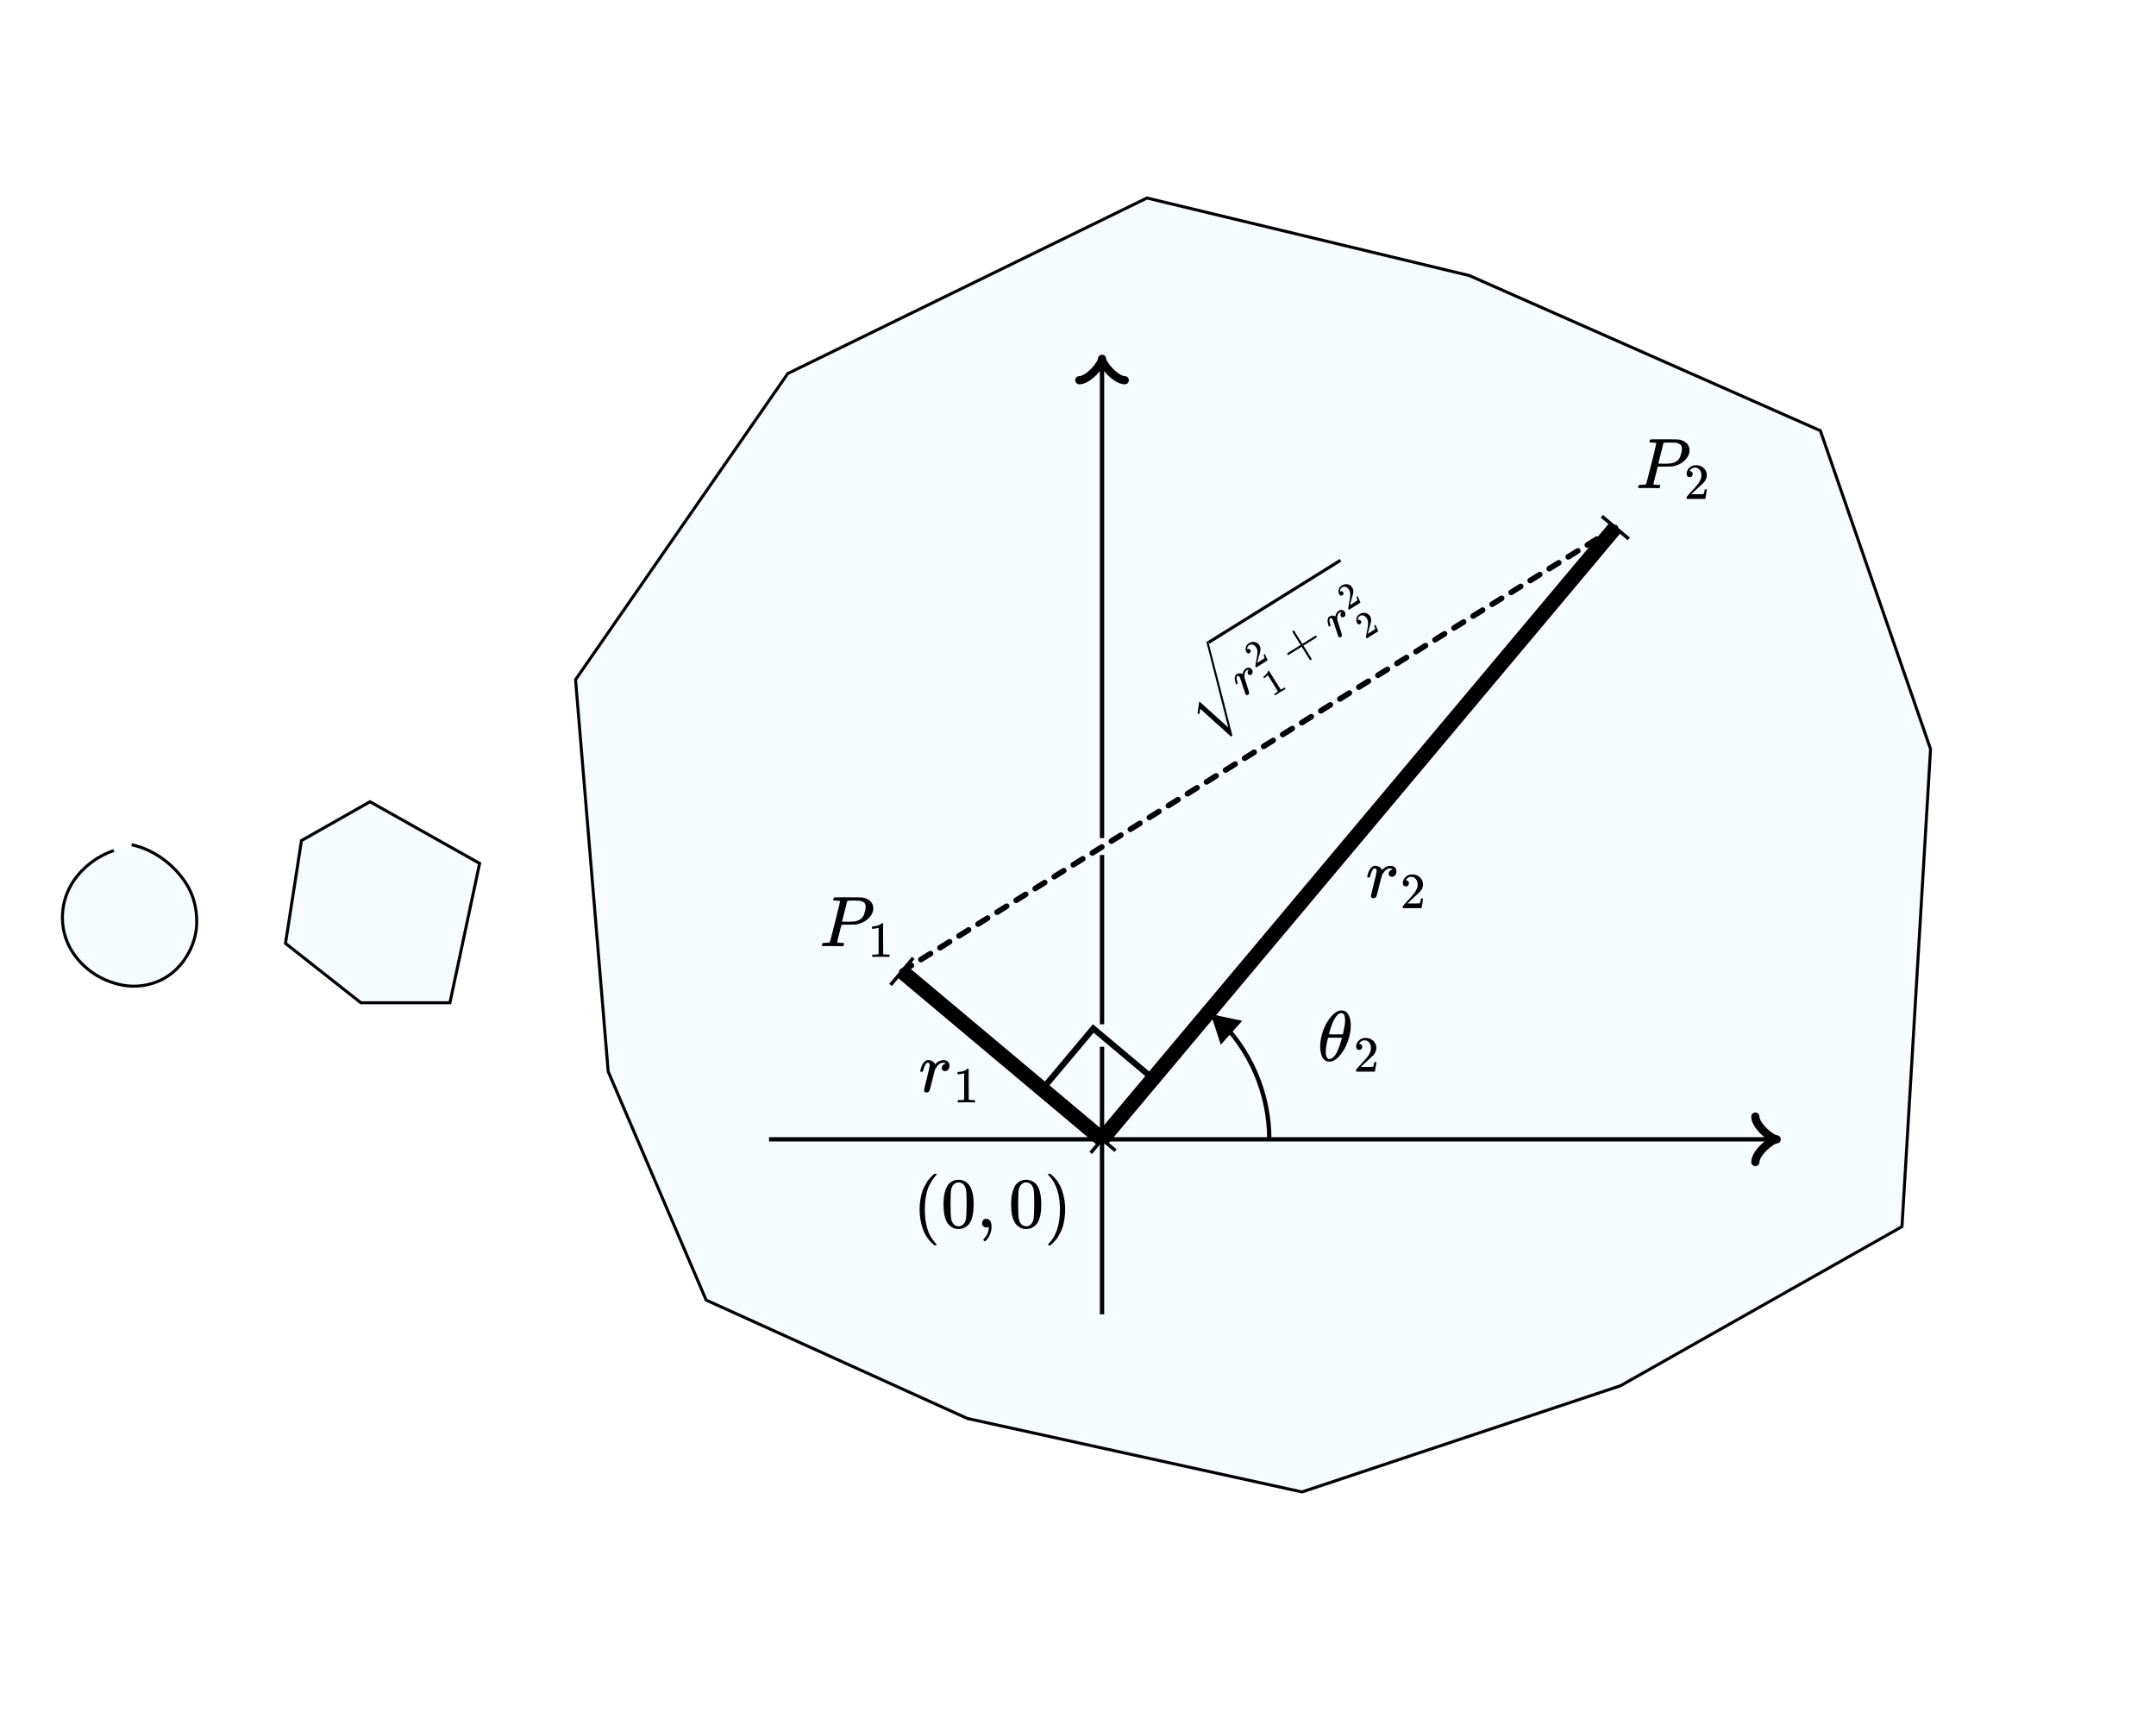
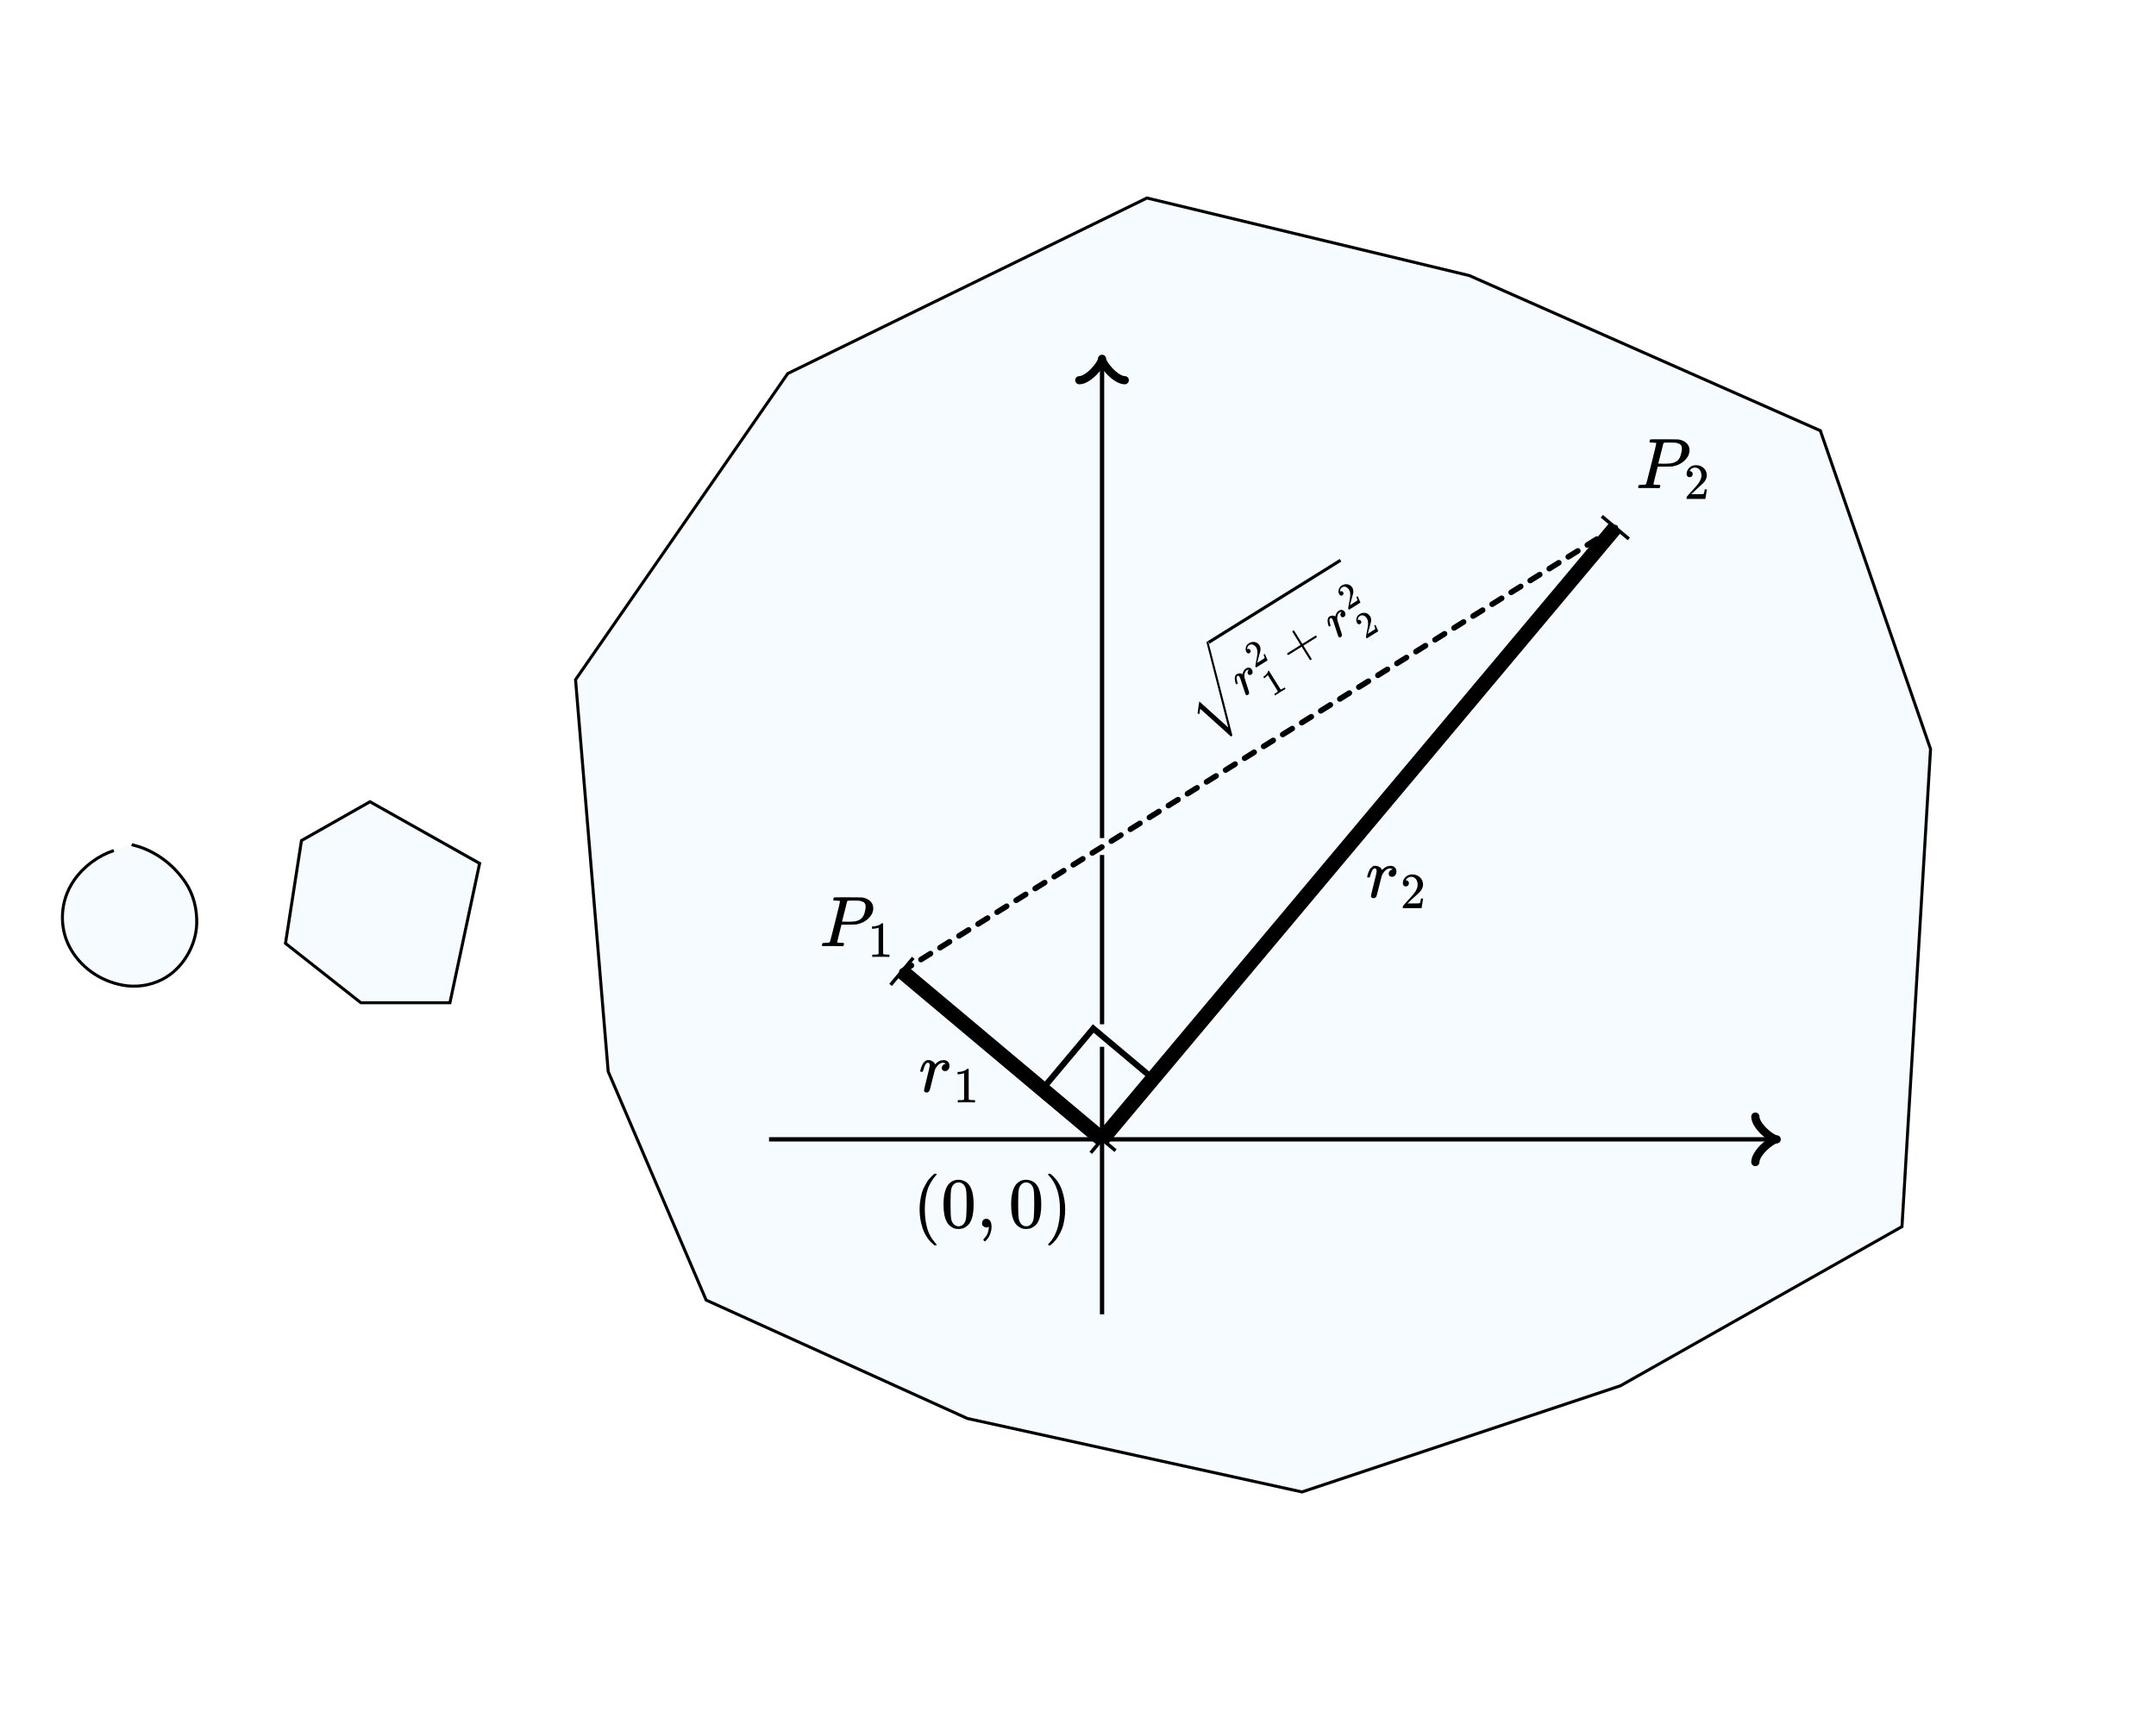
<svg xmlns="http://www.w3.org/2000/svg" width="500" height="400">
  <path d="M301.954 345.957 224.34 328.92l-60.577-27.449-22.716-53.004-7.572-90.864 49.218-70.987 83.293-40.7L340.76 63.9l81.4 35.967 25.556 73.827-6.626 110.74-65.309 36.914z" style="fill:#f5fbff;fill-opacity:1;stroke:#000;stroke-width:.7;stroke-linecap:round;stroke-miterlimit:2;stroke-dasharray:none;stroke-dashoffset:0" />
  <path d="M76.403 722.837h337.075M277.15 769.278v-220.97" style="fill:none;stroke:#000;stroke-width:.4;stroke-miterlimit:2" />
  <path d="M407.082 258.924c0 2.108 3.717 5.27 4.956 5.27-1.239 0-4.956 3.162-4.956 5.27" class="axes-arrows" style="display:inline;fill:none;stroke:#000;stroke-width:1.9;stroke-linecap:round;stroke-linejoin:round;stroke-dasharray:none" />
  <path d="M410.148 264.194H178.347M255.575 84.892v109.442m0 3.926v39.252m0 5.224v62.033" style="fill:none;stroke:#000;stroke-width:1;stroke-dasharray:none" />
  <path d="M250.305 88.164c2.108 0 5.27-3.717 5.27-4.956 0 1.239 3.162 4.956 5.27 4.956" class="axes-arrows" style="display:inline;fill:none;stroke:#000;stroke-width:1.9;stroke-linecap:round;stroke-linejoin:round;stroke-dasharray:none" />
  <g style="stroke-width:1.147">
    <path d="M94 250q0 69 10 131t23 107q13 45 37 88t38 67q14 24 42 52t33 34q5 6 25 21h17q14 0 14-9 0-3-17-21t-41-53q-24-35-49-86t-42-138q-17-87-17-193t17-192q17-86 41-139t49-86q25-33 42-53t17-21q0-9-15-9h-16l-28 24q-94 85-137 212T94 250Z" style="stroke-width:1.147" transform="matrix(.0166 0 0 -.0166 211.707 284.623)" />
    <path d="M96 585q56 81 153 81 48 0 96-26t78-92q37-83 37-228 0-155-43-237-20-42-55-67t-61-31q-26-6-51-7-26 0-52 6t-61 32q-35 26-55 67-43 82-43 237 0 174 57 265zm225 12q-30 32-71 32-42 0-72-32-25-26-33-72t-8-192q0-158 8-208t36-79q28-30 69-30 40 0 68 30 29 30 36 84t8 203q0 145-8 191t-33 73z" style="stroke-width:1.147" transform="matrix(.0166 0 0 -.0166 218.164 284.623)" />
    <path d="M78 35v25q0 25 16 43t43 18q28 0 50-25t23-88q0-35-9-68t-21-57q-12-24-26-41t-24-27q-10-10-13-9-4 0-13 9t-9 13q0 4 11 16t25 30q14 18 26 50t16 73V9l-1-1q-2-1-5-2t-6-3q-3-2-9-2t-12-1q-27 0-44 17Z" style="stroke-width:1.147" transform="matrix(.0166 0 0 -.0166 226.465 284.623)" />
    <path d="M96 585q56 81 153 81 48 0 96-26t78-92q37-83 37-228 0-155-43-237-20-42-55-67t-61-31q-26-6-51-7-26 0-52 6t-61 32q-35 26-55 67-43 82-43 237 0 174 57 265zm225 12q-30 32-71 32-42 0-72-32-25-26-33-72t-8-192q0-158 8-208t36-79q28-30 69-30 40 0 68 30 29 30 36 84t8 203q0 145-8 191t-33 73z" style="stroke-width:1.147" transform="matrix(.0166 0 0 -.0166 233.847 284.623)" />
    <path d="m60 749 4 1h22l28-24q94-85 137-212t43-264q0-68-10-131T261 12q-13-44-37-88t-38-67q-14-23-41-51t-32-33q-5-5-23-19l-4-4H63q-3 0-5 3t-3 9q1 1 11 13Q221-64 221 250T66 725q-10 12-11 13 0 8 5 11z" style="stroke-width:1.147" transform="matrix(.0166 0 0 -.0166 242.147 284.623)" />
-   </g>
-   <g style="display:inline;stroke-width:1.147">
-     <g style="stroke-width:1.147">
-       <path d="M35 200q0 102 39 215t106 195q67 82 139 94h8q7 0 12 1 54-4 84-49 39-60 39-161 0-115-45-234T302 66q-70-76-134-76h-7q-36 0-62 20T60 63q-13 33-19 67t-6 70zm348 366q0 102-53 102-36 0-70-45t-56-102q-22-57-34-100t-13-50q49-1 97-1l97 1q1 1 8 33t16 80q9 48 8 82zM113 132q0-106 53-106 15 0 32 10t41 38q24 28 48 87t48 146l5 17H145q0-3-9-38t-16-78q-7-43-7-76z" style="stroke-width:1.147" transform="matrix(.0166 0 0 -.0166 305.585 246.002)" />
-       <path d="M109 429q-27 0-43 18t-16 44q0 71 53 123t132 52q91 0 152-56t62-145q0-43-20-82t-48-68q-28-29-80-74-36-31-100-92l-59-56 76-1q157 0 167 5 7 2 24 89v3h40v-3q-1-3-13-91T421 3V0H50v31q0 7 6 15t30 35q29 32 50 56 9 10 34 37t34 37q9 10 29 33t28 34q8 11 23 30t21 32q6 13 15 29t13 32q4 16 7 30t3 33q0 63-34 109t-97 46q-33 0-58-17t-35-33q-10-16-10-19 0-1 5-1 18 0 37-14t19-46q0-25-16-42t-45-18z" style="stroke-width:1.147" transform="matrix(.01174 0 0 -.01174 313.918 248.492)" />
-     </g>
  </g>
  <g style="stroke-width:1.147">
    <path d="M21 287q1 3 2 8t5 22q4 17 10 31t15 33q9 19 20 30t26 22q15 11 33 9 29 0 51-12t31-22q9-10 11-20 2-6 3-6t8 7q48 52 111 52h3q48 0 72-41 8-19 8-37 0-30-13-48t-26-23q-13-5-25-4-20 0-32 11t-12 29q0 48 56 64-22 13-36 13-56 0-103-74-10-16-15-33t-34-133Q156 25 151 16q-13-27-43-27-13 0-21 6T76 7q-3 6-2 10 0 13 40 172t40 177q0 39-26 39-21 0-36-28t-24-61q-9-33-11-36-2-2-16-2H27q-6 6-6 9z" style="stroke-width:1.147" transform="matrix(.0166 0 0 -.0166 213.063 253.145)" />
    <path d="m213 578-13-5q-14-5-40-10t-58-7H83v46h19q47 2 87 15t56 24q16 11 28 22 2 3 12 3 9 0 17-6V361l1-300q7-7 12-9t24-4q19-2 62-2h26V0h-11q-21 3-159 3-136 0-157-3H88v46h64q16 0 25 1t16 3q7 2 8 2t6 5q5 5 6 4z" style="stroke-width:1.147" transform="matrix(.01174 0 0 -.01174 221.098 255.635)" />
  </g>
  <g style="stroke-width:1.147">
    <path d="M287 628q0 7-57 9-24 0-31 1t-7 10q0 1 2 11 6 20 9 22t194 2q190-1 203-3 64-11 107-49t44-101q0-77-66-141-69-68-178-86-7-1-105-2h-95l-30-119Q247 66 247 59q0-4 1-5t7-4q6-3 17-2t33-2h31q6-9 6-11 0-16-7-30-5-5-16-5-3 0-37 1T182 2H87Q54 2 51 1 33 1 33 11q0 2 3 14 4 16 8 18t23 3q27 0 60 3 14 3 19 12 3 4 72 278t69 289zm358-74q0 13-2 21t-9 22q-7 14-25 22t-49 16q-7 1-80 2h-35q-18 0-29-1t-12 0q-13-1-18-9-2-6-19-77t-35-138q-18-67-18-68 0-2 81-2h35q112 0 160 50 27 27 41 79t14 83z" style="stroke-width:1.147" transform="matrix(.0166 0 0 -.0166 379.352 113.197)" />
    <path d="M109 429q-27 0-43 18t-16 44q0 71 53 123t132 52q91 0 152-56t62-145q0-43-20-82t-48-68q-28-29-80-74-36-31-100-92l-59-56 76-1q157 0 167 5 7 2 24 89v3h40v-3q-1-3-13-91T421 3V0H50v31q0 7 6 15t30 35q29 32 50 56 9 10 34 37t34 37q9 10 29 33t28 34q8 11 23 30t21 32q6 13 15 29t13 32q4 16 7 30t3 33q0 63-34 109t-97 46q-33 0-58-17t-35-33q-10-16-10-19 0-1 5-1 18 0 37-14t19-46q0-25-16-42t-45-18z" style="stroke-width:1.147" transform="matrix(.01174 0 0 -.01174 390.557 115.687)" />
  </g>
  <path d="M402.553 378.108v-9.379M190.16 378.108v-9.379" style="fill:none;stroke:#000;stroke-width:.8;stroke-miterlimit:2;stroke-dasharray:none" transform="translate(130.208 47.94)" />
  <path d="M190.16 373.419h212.393" style="fill:none;stroke:#000;stroke-width:3.5;stroke-miterlimit:2;stroke-dasharray:none" transform="translate(130.208 47.94)" />
  <path d="M259.379 357.883v-9.378M189.89 357.883v-9.378" style="fill:none;stroke:#000;stroke-width:.8;stroke-miterlimit:2;stroke-dasharray:none" transform="translate(47.19 130.335)" />
  <path d="M189.89 353.194h69.489" style="fill:none;stroke:#000;stroke-width:3.5;stroke-miterlimit:2;stroke-dasharray:none" transform="translate(47.19 130.335)" />
  <g style="stroke-width:1.147">
    <path d="M259.379 357.883v-9.378M189.89 357.883v-9.378" style="fill:none;stroke:#000;stroke-width:.918;stroke-miterlimit:2;stroke-dasharray:none" transform="matrix(-.66789 -.56043 .56043 -.66789 184.462 606.508)" />
    <path d="M189.89 353.194h69.489" style="fill:none;stroke:#000;stroke-width:4.014;stroke-miterlimit:2;stroke-dasharray:none" transform="matrix(-.66789 -.56043 .56043 -.66789 184.462 606.508)" />
  </g>
  <g style="stroke-width:1.147">
    <path d="M287 628q0 7-57 9-24 0-31 1t-7 10q0 1 2 11 6 20 9 22t194 2q190-1 203-3 64-11 107-49t44-101q0-77-66-141-69-68-178-86-7-1-105-2h-95l-30-119Q247 66 247 59q0-4 1-5t7-4q6-3 17-2t33-2h31q6-9 6-11 0-16-7-30-5-5-16-5-3 0-37 1T182 2H87Q54 2 51 1 33 1 33 11q0 2 3 14 4 16 8 18t23 3q27 0 60 3 14 3 19 12 3 4 72 278t69 289zm358-74q0 13-2 21t-9 22q-7 14-25 22t-49 16q-7 1-80 2h-35q-18 0-29-1t-12 0q-13-1-18-9-2-6-19-77t-35-138q-18-67-18-68 0-2 81-2h35q112 0 160 50 27 27 41 79t14 83z" style="stroke-width:1.147" transform="matrix(.0166 0 0 -.0166 190.053 219.405)" />
    <path d="m213 578-13-5q-14-5-40-10t-58-7H83v46h19q47 2 87 15t56 24q16 11 28 22 2 3 12 3 9 0 17-6V361l1-300q7-7 12-9t24-4q19-2 62-2h26V0h-11q-21 3-159 3-136 0-157-3H88v46h64q16 0 25 1t16 3q7 2 8 2t6 5q5 5 6 4z" style="stroke-width:1.147" transform="matrix(.01174 0 0 -.01174 201.258 221.895)" />
  </g>
-   <path d="M281.97 235.774a38.786 38.786 0 0 1 12.391 28.443" style="fill:none;stroke:#000;stroke-width:1;stroke-miterlimit:2;stroke-dasharray:none" />
  <g style="stroke-width:1.147">
    <path d="M21 287q1 3 2 8t5 22q4 17 10 31t15 33q9 19 20 30t26 22q15 11 33 9 29 0 51-12t31-22q9-10 11-20 2-6 3-6t8 7q48 52 111 52h3q48 0 72-41 8-19 8-37 0-30-13-48t-26-23q-13-5-25-4-20 0-32 11t-12 29q0 48 56 64-22 13-36 13-56 0-103-74-10-16-15-33t-34-133Q156 25 151 16q-13-27-43-27-13 0-21 6T76 7q-3 6-2 10 0 13 40 172t40 177q0 39-26 39-21 0-36-28t-24-61q-9-33-11-36-2-2-16-2H27q-6 6-6 9z" style="stroke-width:1.147" transform="matrix(.0166 0 0 -.0166 316.71 208.092)" />
    <path d="M109 429q-27 0-43 18t-16 44q0 71 53 123t132 52q91 0 152-56t62-145q0-43-20-82t-48-68q-28-29-80-74-36-31-100-92l-59-56 76-1q157 0 167 5 7 2 24 89v3h40v-3q-1-3-13-91T421 3V0H50v31q0 7 6 15t30 35q29 32 50 56 9 10 34 37t34 37q9 10 29 33t28 34q8 11 23 30t21 32q6 13 15 29t13 32q4 16 7 30t3 33q0 63-34 109t-97 46q-33 0-58-17t-35-33q-10-16-10-19 0-1 5-1 18 0 37-14t19-46q0-25-16-42t-45-18z" style="stroke-width:1.147" transform="matrix(.01174 0 0 -.01174 324.744 210.582)" />
  </g>
-   <path d="m288.08 236.71-4.967 5.536-2.31-7.069z" style="stroke-width:1;stroke-miterlimit:2" />
  <g style="stroke-width:1.147">
    <path d="M402.553 378.108v-9.379M190.16 378.108v-9.379" style="fill:none;stroke:#000;stroke-width:.918;stroke-miterlimit:2;stroke-dasharray:none" transform="matrix(.56043 -.66789 .66789 .56043 -100.398 181.926)" />
    <path d="M190.16 373.419h212.393" style="fill:none;stroke:#000;stroke-width:4.014;stroke-miterlimit:2;stroke-dasharray:none" transform="matrix(.56043 -.66789 .66789 .56043 -100.398 181.926)" />
  </g>
  <path d="m241.724 252.572 11.818-14.083 13.85 11.622-11.817 14.083z" style="fill:none;stroke:#000;stroke-width:1.4;stroke-miterlimit:2;stroke-dasharray:none" />
  <path d="M308.175-22.237q.019-.057.038-.152.019-.096.095-.42.076-.323.19-.59.115-.266.286-.628.171-.362.38-.571.21-.21.496-.419.285-.21.628-.171.552 0 .971.228.42.229.59.42.172.19.21.38.038.114.057.114.019 0 .152-.133.914-.99 2.114-.99h.057q.914 0 1.37.78.153.362.153.705 0 .571-.247.914-.248.343-.495.438-.248.095-.476.076-.381 0-.61-.21-.228-.209-.228-.552 0-.914 1.066-1.218-.419-.248-.685-.248-1.067 0-1.962 1.41-.19.304-.285.627-.095.324-.648 2.533-.647 2.665-.742 2.837-.248.514-.819.514-.247 0-.4-.114-.152-.115-.21-.229-.056-.114-.037-.19 0-.248.761-3.275.762-3.028.762-3.37 0-.743-.495-.743-.4 0-.685.533-.286.533-.457 1.162-.172.628-.21.685-.038.038-.304.038h-.267q-.114-.114-.114-.171zM318.458-29.28q-.364 0-.58-.242-.215-.243-.215-.593 0-.955.714-1.655.713-.7 1.777-.7 1.225 0 2.046.753.82.754.834 1.952 0 .58-.269 1.104-.27.525-.646.916-.377.39-1.077.996-.485.417-1.346 1.238l-.794.754 1.023.013q2.113 0 2.248-.067.094-.027.323-1.198v-.04h.538v.04q-.013.04-.175 1.225-.161 1.185-.202 1.238v.04h-4.994V-23.921q0-.095.081-.202.08-.108.404-.472.39-.43.673-.753.121-.135.458-.498.336-.364.457-.498.122-.135.39-.445.27-.31.378-.457.107-.148.31-.404.201-.256.282-.431.08-.175.202-.39.121-.216.175-.431.054-.215.094-.404.04-.188.04-.444 0-.848-.457-1.467-.458-.62-1.306-.62-.444 0-.78.23-.337.228-.472.443-.134.216-.134.256 0 .014.067.014.242 0 .498.188.256.189.256.62 0 .336-.216.565-.215.229-.605.242zM319.858-18.893l-.175.068q-.189.067-.539.134-.35.068-.78.095h-.256v-.62h.255q.633-.027 1.171-.202.539-.175.754-.323.216-.148.377-.296.027-.04.162-.04.12 0 .229.08v4.025l.013 4.039q.094.094.162.121.067.027.323.054.255.027.834.027h.35v.619h-.148q-.283-.04-2.14-.04-1.83 0-2.114.04h-.161v-.62h.861q.216 0 .337-.013.121-.013.215-.04.095-.027.108-.027.013 0 .08-.067.068-.068.082-.054zM329.972-21.285v-.248q0-.247.266-.38h5.693v-2.856l.02-2.856q.19-.248.361-.248.248 0 .38.286v5.674h5.675q.285.152.285.38 0 .229-.285.381h-5.674v5.674q-.152.267-.343.267h-.076q-.229 0-.343-.267v-5.674h-5.693q-.266-.133-.266-.38zM348.35-22.237q.018-.057.037-.152.02-.096.095-.42.077-.323.19-.59.115-.266.286-.628.172-.362.381-.571.21-.21.495-.419.286-.21.629-.171.552 0 .97.228.42.229.59.42.172.19.21.38.038.114.057.114.02 0 .153-.133.914-.99 2.113-.99h.057q.914 0 1.371.78.152.362.152.705 0 .571-.247.914-.248.343-.495.438-.248.095-.476.076-.38 0-.61-.21-.228-.209-.228-.552 0-.914 1.066-1.218-.418-.248-.685-.248-1.066 0-1.961 1.41-.19.304-.286.627-.095.324-.647 2.533-.647 2.665-.743 2.837-.247.514-.818.514-.248 0-.4-.114-.153-.115-.21-.229-.057-.114-.038-.19 0-.248.762-3.275.761-3.028.761-3.37 0-.743-.495-.743-.4 0-.685.533-.286.533-.457 1.162-.171.628-.21.685-.038.038-.304.038h-.267q-.114-.114-.114-.171zM358.632-29.28q-.364 0-.579-.242-.215-.243-.215-.593 0-.955.713-1.655.714-.7 1.777-.7 1.225 0 2.046.753.821.754.835 1.952 0 .58-.27 1.104-.269.525-.646.916-.377.39-1.077.996-.484.417-1.346 1.238l-.794.754 1.023.013q2.114 0 2.248-.067.094-.027.323-1.198v-.04h.539v.04q-.014.04-.175 1.225-.162 1.185-.202 1.238v.04h-4.994V-23.921q0-.095.08-.202.081-.108.404-.472.39-.43.673-.753.122-.135.458-.498.337-.364.458-.498.12-.135.39-.445t.377-.457q.108-.148.31-.404t.282-.431q.081-.175.202-.39.121-.216.175-.431.054-.215.094-.404.04-.188.04-.444 0-.848-.457-1.467-.457-.62-1.306-.62-.444 0-.78.23-.337.228-.471.443-.135.216-.135.256 0 .014.067.014.243 0 .498.188.256.189.256.62 0 .336-.215.565-.216.229-.606.242zM358.632-16.887q-.364 0-.579-.242-.215-.242-.215-.592 0-.956.713-1.656.714-.7 1.777-.7 1.225 0 2.046.754.821.753.835 1.952 0 .578-.27 1.103-.269.525-.646.916-.377.39-1.077.996-.484.417-1.346 1.238l-.794.754 1.023.014q2.114 0 2.248-.068.094-.027.323-1.198v-.04h.539v.04q-.014.04-.175 1.225-.162 1.185-.202 1.239v.04h-4.994V-11.529q0-.095.08-.202.081-.108.404-.471.39-.431.673-.754.122-.135.458-.498.337-.364.458-.498.12-.135.39-.445t.377-.457q.108-.148.31-.404t.282-.43q.081-.176.202-.391.121-.216.175-.431.054-.215.094-.404.04-.188.04-.444 0-.848-.457-1.467-.457-.62-1.306-.62-.444 0-.78.23-.337.228-.471.444-.135.215-.135.255 0 .014.067.014.243 0 .498.188.256.189.256.62 0 .336-.215.565-.216.229-.606.242zM307.413-41.123q.305 0 .362.343 0 .095-5.312 16.907l-5.35 16.889q-.134.133-.457.133h-.229q-.019-.057-.019-.095t-.038-.095q-.038-.057-.038-.172 0-.114-.076-.266-.076-.152-.134-.438-.057-.286-.171-.647-.114-.362-.267-.914-.152-.553-.342-1.219l-.457-1.6q-.267-.932-.59-1.998l-2.076-7.198-1.237 1.486-.514-.496 1.923-2.303.99-1.143 3.96 13.747 9.73-30.73q.095-.19.342-.19z" />
  <path d="M307.775-39.979h57.074v-1.142h-57.074z" />
  <path d="M209.164 225.251 374.606 122.34" style="fill:none;stroke:#000;stroke-width:1.3;stroke-linecap:round;stroke-miterlimit:2;stroke-dasharray:2.6,2.6;stroke-dashoffset:0" />
  <path d="M26.401 197.225c-3.64 1.209-7.01 3.68-9.261 6.946-3.351 4.862-3.342 10.89-1.078 15.279 2.426 4.702 7.038 8.024 12.47 9.009 2.883.522 6.13.15 9.033-1.317 4.854-2.45 7.888-7.907 8.052-12.84.117-3.52-.756-6.897-2.566-9.619-2.424-3.646-5.942-6.558-10.158-8.125-.764-.284-1.576-.469-2.364-.703" style="display:inline;fill:#f5fbff;fill-opacity:1;stroke:#000;stroke-width:.7;stroke-miterlimit:2;stroke-dasharray:none;stroke-dashoffset:0" />
  <path d="M104.343 232.521H83.686L66.208 218.75l3.707-23.835 15.89-9.004 25.424 14.3z" style="fill:#f5fbff;fill-opacity:1;stroke:#000;stroke-width:.7;stroke-linecap:round;stroke-miterlimit:2;stroke-dasharray:none;stroke-dashoffset:0" />
  <g style="stroke-width:1.585">
    <g style="stroke-width:1.585">
      <g style="stroke-width:1.585">
        <path d="M21 287q1 3 2 8t5 22q4 17 10 31t15 33q9 19 20 30t26 22q15 11 33 9 29 0 51-12t31-22q9-10 11-20 2-6 3-6t8 7q48 52 111 52h3q48 0 72-41 8-19 8-37 0-30-13-48t-26-23q-13-5-25-4-20 0-32 11t-12 29q0 48 56 64-22 13-36 13-56 0-103-74-10-16-15-33t-34-133Q156 25 151 16q-13-27-43-27-13 0-21 6T76 7q-3 6-2 10 0 13 40 172t40 177q0 39-26 39-21 0-36-28t-24-61q-9-33-11-36-2-2-16-2H27q-6 6-6 9z" style="stroke-width:1.585" transform="matrix(.0102 -.00635 -.00635 -.0102 288.243 161.695)" />
        <path d="M109 429q-27 0-43 18t-16 44q0 71 53 123t132 52q91 0 152-56t62-145q0-43-20-82t-48-68q-28-29-80-74-36-31-100-92l-59-56 76-1q157 0 167 5 7 2 24 89v3h40v-3q-1-3-13-91T421 3V0H50v31q0 7 6 15t30 35q29 32 50 56 9 10 34 37t34 37q9 10 29 33t28 34q8 11 23 30t21 32q6 13 15 29t13 32q4 16 7 30t3 33q0 63-34 109t-97 46q-33 0-58-17t-35-33q-10-16-10-19 0-1 5-1 18 0 37-14t19-46q0-25-16-42t-45-18z" style="stroke-width:1.585" transform="matrix(.00721 -.00449 -.00449 -.00721 290.937 155.016)" />
        <path d="m213 578-13-5q-14-5-40-10t-58-7H83v46h19q47 2 87 15t56 24q16 11 28 22 2 3 12 3 9 0 17-6V361l1-300q7-7 12-9t24-4q19-2 62-2h26V0h-11q-21 3-159 3-136 0-157-3H88v46h64q16 0 25 1t16 3q7 2 8 2t6 5q5 5 6 4z" style="stroke-width:1.585" transform="matrix(.00721 -.00449 -.00449 -.00721 295.068 161.657)" />
      </g>
      <path d="M56 237v13q0 13 14 20h299v150l1 150q10 13 19 13 13 0 20-15V270h298q15-8 15-20t-15-20H409V-68q-8-14-18-14h-4q-12 0-18 14v298H70q-14 7-14 20z" style="stroke-width:1.585" transform="matrix(.0102 -.00635 -.00635 -.0102 299.566 154.653)" />
      <g style="stroke-width:1.585">
        <path d="M21 287q1 3 2 8t5 22q4 17 10 31t15 33q9 19 20 30t26 22q15 11 33 9 29 0 51-12t31-22q9-10 11-20 2-6 3-6t8 7q48 52 111 52h3q48 0 72-41 8-19 8-37 0-30-13-48t-26-23q-13-5-25-4-20 0-32 11t-12 29q0 48 56 64-22 13-36 13-56 0-103-74-10-16-15-33t-34-133Q156 25 151 16q-13-27-43-27-13 0-21 6T76 7q-3 6-2 10 0 13 40 172t40 177q0 39-26 39-21 0-36-28t-24-61q-9-33-11-36-2-2-16-2H27q-6 6-6 9z" style="stroke-width:1.585" transform="matrix(.0102 -.00635 -.00635 -.0102 309.771 148.306)" />
        <path d="M109 429q-27 0-43 18t-16 44q0 71 53 123t132 52q91 0 152-56t62-145q0-43-20-82t-48-68q-28-29-80-74-36-31-100-92l-59-56 76-1q157 0 167 5 7 2 24 89v3h40v-3q-1-3-13-91T421 3V0H50v31q0 7 6 15t30 35q29 32 50 56 9 10 34 37t34 37q9 10 29 33t28 34q8 11 23 30t21 32q6 13 15 29t13 32q4 16 7 30t3 33q0 63-34 109t-97 46q-33 0-58-17t-35-33q-10-16-10-19 0-1 5-1 18 0 37-14t19-46q0-25-16-42t-45-18z" style="stroke-width:1.585" transform="matrix(.00721 -.00449 -.00449 -.00721 312.466 141.627)" />
        <path d="M109 429q-27 0-43 18t-16 44q0 71 53 123t132 52q91 0 152-56t62-145q0-43-20-82t-48-68q-28-29-80-74-36-31-100-92l-59-56 76-1q157 0 167 5 7 2 24 89v3h40v-3q-1-3-13-91T421 3V0H50v31q0 7 6 15t30 35q29 32 50 56 9 10 34 37t34 37q9 10 29 33t28 34q8 11 23 30t21 32q6 13 15 29t13 32q4 16 7 30t3 33q0 63-34 109t-97 46q-33 0-58-17t-35-33q-10-16-10-19 0-1 5-1 18 0 37-14t19-46q0-25-16-42t-45-18z" style="stroke-width:1.585" transform="matrix(.00721 -.00449 -.00449 -.00721 316.596 148.268)" />
      </g>
    </g>
    <path d="M1001 1150q16 0 19-18 0-5-279-888L460-643q-7-7-24-7h-12q-1 3-1 5t-2 5q-2 3-2 9t-4 14q-4 8-7 23t-9 34q-6 19-14 48t-18 64l-24 84q-14 49-31 105L203 119l-65-78-27 26 101 121 52 60 208-722 511 1614q5 10 18 10z" style="stroke-width:1.585" transform="matrix(.0102 -.00635 -.00635 -.0102 277.017 166.853)" />
    <path d="M1020 1218.8h2997.6v60H1020z" style="stroke-width:1.585" transform="matrix(.0102 -.00635 -.00635 -.0102 277.835 168.168)" />
  </g>
  <path d="M1026.453 268.468c0 2.418 4.264 6.044 5.685 6.044-1.42 0-5.685 3.627-5.685 6.045" class="axes-arrows" style="display:inline;fill:none;stroke:#000;stroke-width:1.9;stroke-linecap:round;stroke-linejoin:round;stroke-dasharray:none" />
  <path d="M1029.97 274.512H764.104M852.681 68.859v125.527m0 4.502v45.02m0 5.993v71.149" style="fill:none;stroke:#000;stroke-width:1;stroke-dasharray:none" />
  <path d="M846.637 72.612c2.418 0 6.044-4.264 6.044-5.685 0 1.421 3.627 5.685 6.045 5.685" class="axes-arrows" style="display:inline;fill:none;stroke:#000;stroke-width:1.9;stroke-linecap:round;stroke-linejoin:round;stroke-dasharray:none" />
  <path d="M804.156 293.184q0-1.314.19-2.495.19-1.18.438-2.037t.705-1.676q.456-.818.723-1.275.267-.457.8-.99.533-.533.628-.648.095-.114.476-.4h.324q.266 0 .266.172 0 .057-.323.4-.324.342-.781 1.009-.457.666-.933 1.637-.476.971-.8 2.628-.323 1.656-.323 3.675 0 2.018.323 3.655.324 1.638.781 2.647t.933 1.637q.476.629.8 1.01.323.38.323.4 0 .17-.285.17h-.305l-.533-.456q-1.79-1.619-2.609-4.037-.818-2.418-.818-5.026ZM811.6 286.805q1.067-1.542 2.913-1.542.914 0 1.828.495t1.485 1.752q.705 1.58.705 4.34 0 2.952-.819 4.513-.38.8-1.047 1.276-.666.476-1.161.59-.495.114-.971.133-.496 0-.99-.114-.496-.114-1.162-.61-.666-.494-1.047-1.275-.819-1.561-.819-4.512 0-3.313 1.085-5.046zm4.284-.228q-.57-.61-1.351-.61-.8 0-1.371.61-.476.495-.629 1.37-.152.876-.152 3.656 0 3.009.152 3.96.153.953.686 1.505.533.57 1.314.57.761 0 1.294-.57.552-.572.686-1.6.133-1.028.152-3.865 0-2.76-.152-3.636-.153-.876-.629-1.39zM820.778 297.277v-.476q0-.476.304-.819.305-.342.819-.342.533 0 .952.476.419.476.438 1.675 0 .667-.171 1.295-.172.628-.4 1.085-.229.457-.495.78-.267.325-.457.515t-.248.171q-.076 0-.247-.171-.172-.171-.172-.248 0-.076.21-.304.21-.229.476-.571.266-.343.495-.952.228-.61.304-1.39v-.229l-.019.02q-.038.018-.095.037-.057.02-.114.057-.057.038-.171.038-.115 0-.229.02-.514 0-.838-.324ZM829.587 286.805q1.067-1.542 2.914-1.542.913 0 1.827.495.914.495 1.486 1.752.704 1.58.704 4.34 0 2.952-.819 4.513-.38.8-1.047 1.276-.666.476-1.161.59-.495.114-.971.133-.495 0-.99-.114-.496-.114-1.162-.61-.666-.494-1.047-1.275-.819-1.561-.819-4.512 0-3.313 1.085-5.046zm4.284-.228q-.57-.61-1.351-.61-.8 0-1.371.61-.476.495-.629 1.37-.152.876-.152 3.656 0 3.009.152 3.96.153.953.686 1.505.533.57 1.314.57.761 0 1.294-.57.552-.572.686-1.6.133-1.028.152-3.865 0-2.76-.152-3.636-.153-.876-.629-1.39zM838.422 283.683l.076-.02H838.918l.532.457q1.79 1.619 2.609 4.037.818 2.418.818 5.027 0 1.294-.19 2.494-.19 1.2-.438 2.037-.247.838-.704 1.676-.457.837-.724 1.275-.267.438-.78.971-.515.533-.61.629-.095.095-.438.361l-.076.077h-.438q-.057 0-.095-.058-.038-.057-.057-.171.019-.019.21-.247 2.95-3.066 2.95-9.044 0-5.98-2.95-9.044-.191-.229-.21-.248 0-.152.095-.21z" />
  <g style="display:inline">
    <path d="M910.707 249.838q0-1.942.742-4.094.743-2.151 2.019-3.713 1.275-1.56 2.646-1.79h.152q.134 0 .229-.018 1.028.076 1.6.933.742 1.142.742 3.065 0 2.19-.857 4.455-.857 2.266-2.19 3.713-1.332 1.447-2.55 1.447h-.134q-.686 0-1.18-.38-.496-.381-.743-1.01-.248-.628-.362-1.275-.114-.648-.114-1.333zm6.626-6.969q0-1.942-1.01-1.942-.685 0-1.332.857-.648.857-1.066 1.942-.42 1.085-.648 1.904-.228.819-.247.952.933.019 1.847.019l1.846-.019q.02-.02.153-.628.133-.61.304-1.524.172-.913.153-1.56zm-5.141 8.264q0 2.018 1.009 2.018.286 0 .61-.19.323-.191.78-.724.457-.533.914-1.657.457-1.123.914-2.78l.095-.323h-3.713q0 .057-.171.723-.172.667-.305 1.486-.133.818-.133 1.447zM921.066 250.727q-.364 0-.58-.242-.214-.243-.214-.593 0-.955.713-1.655.713-.7 1.777-.7 1.225 0 2.046.753.821.754.835 1.952 0 .58-.27 1.104-.269.525-.646.916-.377.39-1.077.996-.484.417-1.346 1.238l-.794.754 1.023.013q2.113 0 2.248-.067.094-.027.323-1.198v-.04h.539v.04q-.014.04-.175 1.225-.162 1.185-.202 1.238v.04h-4.994V256.086q0-.095.08-.202.081-.108.404-.472.39-.43.673-.753.121-.135.458-.498.336-.364.458-.499.12-.134.39-.444t.377-.457q.108-.148.31-.404.201-.256.282-.431.08-.175.202-.39.121-.216.175-.431.054-.216.094-.404.04-.188.04-.444 0-.848-.457-1.467-.458-.62-1.306-.62-.444 0-.78.23-.337.228-.472.443-.134.216-.134.256 0 .014.067.014.242 0 .498.188t.256.62q0 .336-.216.565-.215.228-.605.242z" />
  </g>
  <path d="M804.322 256.375q.019-.057.038-.152.019-.096.095-.42.076-.323.19-.59.115-.266.286-.628.171-.362.38-.57.21-.21.496-.42.286-.21.628-.171.552 0 .971.228.42.229.59.42.172.19.21.38.038.114.057.114.02 0 .152-.133.914-.99 2.114-.99h.057q.914 0 1.37.78.153.362.153.705 0 .571-.247.914-.248.343-.495.438-.248.095-.476.076-.381 0-.61-.21-.228-.209-.228-.552 0-.914 1.066-1.218-.419-.248-.685-.248-1.067 0-1.961 1.41-.19.304-.286.628-.095.323-.647 2.532-.648 2.665-.743 2.837-.247.514-.819.514-.247 0-.4-.114-.152-.115-.209-.229-.057-.114-.038-.19 0-.248.762-3.275.761-3.027.761-3.37 0-.743-.495-.743-.4 0-.685.533-.286.534-.457 1.162-.172.628-.21.685-.038.038-.304.038h-.267q-.114-.114-.114-.171zM816.005 256.915l-.175.067q-.189.067-.539.135-.35.067-.78.094h-.256v-.62h.255q.633-.026 1.172-.201.538-.175.753-.323.216-.148.377-.296.027-.04.162-.04.121 0 .229.08v4.025l.013 4.038q.094.095.162.122.067.026.323.053.255.027.834.027h.35v.62h-.148q-.282-.04-2.14-.04-1.83 0-2.114.04h-.161v-.62h.861q.216 0 .337-.013.121-.014.215-.04.095-.027.108-.027.014 0 .08-.068.068-.067.082-.054zM1000.113 89.366q0-.133-1.085-.17-.457 0-.59-.02-.134-.019-.134-.19 0-.02.038-.21.115-.38.172-.419.057-.038 3.693-.038 3.618.02 3.866.057 1.218.21 2.037.933.819.724.838 1.923 0 1.466-1.257 2.685-1.314 1.295-3.39 1.637-.132.02-1.998.039h-1.81l-.57 2.265q-.572 2.209-.572 2.342 0 .076.02.095.018.02.133.077.114.057.323.038.21-.02.629.038h.59q.114.171.114.21 0 .304-.133.57-.095.096-.305.096-.057 0-.704-.02-.648-.018-1.904-.018h-1.809q-.628 0-.685.019-.343 0-.343-.19 0-.039.057-.267.076-.305.152-.343.076-.038.438-.057.514 0 1.143-.057.266-.057.361-.229.057-.076 1.371-5.293 1.314-5.217 1.314-5.503zm6.816 1.41q0-.248-.038-.4-.038-.153-.171-.42-.133-.266-.476-.418-.343-.152-.933-.305-.133-.019-1.523-.038h-.667q-.342 0-.552.02-.21.018-.228 0-.248.018-.343.17-.038.115-.362 1.467-.323 1.351-.666 2.627-.343 1.276-.343 1.295 0 .038 1.542.038h.667q2.132 0 3.046-.952.514-.514.78-1.504.267-.99.267-1.58zM1008.968 98.405q-.364 0-.58-.243-.214-.242-.214-.592 0-.956.713-1.656t1.777-.7q1.225 0 2.046.754.821.754.835 1.952 0 .579-.27 1.104-.269.525-.646.915t-1.077.996q-.484.418-1.346 1.239l-.794.754 1.023.013q2.113 0 2.248-.067.094-.027.323-1.198v-.04h.539v.04q-.014.04-.175 1.225-.162 1.184-.202 1.238v.04h-4.994V103.763q0-.094.08-.202.081-.107.404-.47.39-.432.673-.755.121-.134.458-.498.336-.363.458-.498.12-.134.39-.444t.377-.458q.108-.148.31-.403.201-.256.282-.431.081-.175.202-.39.121-.216.175-.431.054-.216.094-.404.04-.189.04-.444 0-.849-.457-1.468-.458-.619-1.306-.619-.444 0-.78.229-.337.229-.472.444-.134.216-.134.256 0 .013.067.013.242 0 .498.189.256.188.256.619 0 .337-.215.565-.216.23-.606.243z" />
  <path d="M259.379 357.883v-9.378M189.89 357.883v-9.378" style="fill:none;stroke:#000;stroke-width:.8;stroke-miterlimit:2;stroke-dasharray:none" transform="rotate(-140 506.967 193.235)" />
  <path d="M189.89 353.194h69.489" style="fill:none;stroke:#000;stroke-width:3.5;stroke-miterlimit:2;stroke-dasharray:none" transform="rotate(-140 506.967 193.235)" />
  <path d="M782.994 211.183q0-.133-1.085-.17-.457 0-.59-.02-.134-.019-.134-.19 0-.02.038-.21.114-.38.171-.419.058-.038 3.694-.038 3.618.02 3.865.057 1.219.21 2.038.933.818.724.837 1.923 0 1.466-1.256 2.685-1.314 1.295-3.39 1.637-.133.02-1.999.039h-1.808l-.572 2.265q-.57 2.209-.57 2.342 0 .076.018.095.02.02.134.077.114.057.323.038.21-.02.629.038h.59q.114.171.114.21 0 .304-.133.57-.095.096-.305.096-.057 0-.704-.02-.648-.019-1.904-.019h-1.81q-.627 0-.685.02-.342 0-.342-.19 0-.039.057-.267.076-.305.152-.343.076-.038.438-.057.514 0 1.142-.057.267-.058.362-.229.057-.076 1.371-5.293 1.314-5.217 1.314-5.503zm6.816 1.41q0-.248-.038-.4-.038-.153-.171-.42-.134-.266-.476-.418-.343-.153-.933-.305-.134-.019-1.523-.038h-.667q-.343 0-.552.02-.21.018-.228 0-.248.018-.343.17-.038.115-.362 1.467-.324 1.351-.666 2.627-.343 1.276-.343 1.295 0 .038 1.542.038h.667q2.132 0 3.046-.952.514-.514.78-1.504.267-.99.267-1.58zM793.249 218.216l-.175.067q-.189.068-.539.135-.35.067-.78.094h-.256v-.62h.255q.633-.026 1.172-.201.538-.175.753-.323.216-.148.377-.296.027-.04.162-.04.121 0 .229.08v4.025l.013 4.038q.094.095.162.122.067.027.323.053.256.027.834.027h.35v.62h-.148q-.282-.04-2.14-.04-1.83 0-2.113.04h-.162v-.62h.861q.216 0 .337-.013.121-.014.215-.04.095-.027.108-.027.014 0 .08-.068.068-.067.082-.054z" />
  <path d="M882.954 241.915a44.486 44.486 0 0 1 14.213 32.624" style="fill:none;stroke:#000;stroke-width:1;stroke-miterlimit:2;stroke-dasharray:none" />
  <path d="M923.2 204.7q.018-.056.037-.152.02-.095.096-.418.076-.324.19-.59.114-.267.286-.629.171-.362.38-.571.21-.21.495-.42.286-.209.629-.17.552 0 .97.228.42.228.591.419.171.19.21.38.038.115.057.115.019 0 .152-.133.914-.99 2.113-.99h.057q.914 0 1.371.78.153.362.153.705 0 .57-.248.914-.247.342-.495.438-.247.095-.476.076-.38 0-.61-.21-.228-.21-.228-.552 0-.914 1.067-1.218-.42-.248-.686-.248-1.066 0-1.961 1.409-.19.305-.286.628-.095.324-.647 2.533-.647 2.665-.742 2.837-.248.514-.82.514-.247 0-.399-.115-.152-.114-.21-.228-.057-.114-.038-.19 0-.248.762-3.275.762-3.028.762-3.37 0-.743-.495-.743-.4 0-.686.533-.285.533-.457 1.162-.171.628-.21.685-.037.038-.304.038h-.266q-.115-.114-.115-.171zM933.482 207.246q-.363 0-.579-.242-.215-.242-.215-.592 0-.956.713-1.656.714-.7 1.777-.7 1.225 0 2.046.754.821.754.835 1.952 0 .579-.27 1.104-.268.525-.645.915t-1.077.996q-.485.417-1.346 1.238l-.795.754 1.023.014q2.114 0 2.248-.068.095-.026.324-1.198v-.04h.538v.04q-.014.04-.175 1.225-.162 1.185-.202 1.239v.04h-4.994V212.604q0-.094.08-.202.081-.108.405-.471.39-.43.673-.754.12-.135.457-.498t.458-.498q.121-.135.39-.444.27-.31.377-.458.108-.148.31-.404t.283-.43q.08-.176.201-.391.122-.215.175-.43.054-.216.095-.405.04-.188.04-.444 0-.848-.458-1.467-.457-.62-1.305-.62-.445 0-.781.23-.337.228-.471.444-.135.215-.135.256 0 .013.067.013.243 0 .498.188.256.189.256.62 0 .336-.215.565-.216.229-.606.242z" />
  <path d="m889.963 242.99-5.697 6.348-2.65-8.107z" style="stroke-width:1;stroke-miterlimit:2" />
  <path d="M402.553 378.108v-9.379M190.16 378.108v-9.379" style="fill:none;stroke:#000;stroke-width:.8;stroke-miterlimit:2;stroke-dasharray:none" transform="rotate(-50 415.368 -386.426)" />
  <path d="M190.16 373.419h212.393" style="fill:none;stroke:#000;stroke-width:3.5;stroke-miterlimit:2;stroke-dasharray:none" transform="rotate(-50 415.368 -386.426)" />
  <path d="m836.795 261.182 13.554-16.153 15.887 13.33-13.555 16.153z" style="fill:none;stroke:#000;stroke-width:1.4;stroke-miterlimit:2;stroke-dasharray:none" />
  <path d="m799.45 229.846 189.755-118.037" style="fill:none;stroke:#000;stroke-width:1.3;stroke-linecap:round;stroke-miterlimit:2;stroke-dasharray:2.6,2.6;stroke-dashoffset:0" />
  <g style="stroke-width:1.474">
    <g style="stroke-width:1.474">
      <g style="stroke-width:1.474">
        <path d="M21 287q1 3 2 8t5 22q4 17 10 31t15 33q9 19 20 30t26 22q15 11 33 9 29 0 51-12t31-22q9-10 11-20 2-6 3-6t8 7q48 52 111 52h3q48 0 72-41 8-19 8-37 0-30-13-48t-26-23q-13-5-25-4-20 0-32 11t-12 29q0 48 56 64-22 13-36 13-56 0-103-74-10-16-15-33t-34-133Q156 25 151 16q-13-27-43-27-13 0-21 6T76 7q-3 6-2 10 0 13 40 172t40 177q0 39-26 39-21 0-36-28t-24-61q-9-33-11-36-2-2-16-2H27q-6 6-6 9z" style="stroke-width:1.474" transform="matrix(.01097 -.00682 -.00682 -.01097 889.395 157.603)" />
        <path d="M109 429q-27 0-43 18t-16 44q0 71 53 123t132 52q91 0 152-56t62-145q0-43-20-82t-48-68q-28-29-80-74-36-31-100-92l-59-56 76-1q157 0 167 5 7 2 24 89v3h40v-3q-1-3-13-91T421 3V0H50v31q0 7 6 15t30 35q29 32 50 56 9 10 34 37t34 37q9 10 29 33t28 34q8 11 23 30t21 32q6 13 15 29t13 32q4 16 7 30t3 33q0 63-34 109t-97 46q-33 0-58-17t-35-33q-10-16-10-19 0-1 5-1 18 0 37-14t19-46q0-25-16-42t-45-18z" style="stroke-width:1.474" transform="matrix(.00776 -.00482 -.00482 -.00776 892.292 150.421)" />
        <path d="m213 578-13-5q-14-5-40-10t-58-7H83v46h19q47 2 87 15t56 24q16 11 28 22 2 3 12 3 9 0 17-6V361l1-300q7-7 12-9t24-4q19-2 62-2h26V0h-11q-21 3-159 3-136 0-157-3H88v46h64q16 0 25 1t16 3q7 2 8 2t6 5q5 5 6 4z" style="stroke-width:1.474" transform="matrix(.00776 -.00482 -.00482 -.00776 896.733 157.562)" />
      </g>
      <path d="M56 237v13q0 13 14 20h299v150l1 150q10 13 19 13 13 0 20-15V270h298q15-8 15-20t-15-20H409V-68q-8-14-18-14h-4q-12 0-18 14v298H70q-14 7-14 20z" style="stroke-width:1.474" transform="matrix(.01097 -.00682 -.00682 -.01097 901.57 150.03)" />
      <g style="stroke-width:1.474">
        <path d="M21 287q1 3 2 8t5 22q4 17 10 31t15 33q9 19 20 30t26 22q15 11 33 9 29 0 51-12t31-22q9-10 11-20 2-6 3-6t8 7q48 52 111 52h3q48 0 72-41 8-19 8-37 0-30-13-48t-26-23q-13-5-25-4-20 0-32 11t-12 29q0 48 56 64-22 13-36 13-56 0-103-74-10-16-15-33t-34-133Q156 25 151 16q-13-27-43-27-13 0-21 6T76 7q-3 6-2 10 0 13 40 172t40 177q0 39-26 39-21 0-36-28t-24-61q-9-33-11-36-2-2-16-2H27q-6 6-6 9z" style="stroke-width:1.474" transform="matrix(.01097 -.00682 -.00682 -.01097 912.543 143.206)" />
        <path d="M109 429q-27 0-43 18t-16 44q0 71 53 123t132 52q91 0 152-56t62-145q0-43-20-82t-48-68q-28-29-80-74-36-31-100-92l-59-56 76-1q157 0 167 5 7 2 24 89v3h40v-3q-1-3-13-91T421 3V0H50v31q0 7 6 15t30 35q29 32 50 56 9 10 34 37t34 37q9 10 29 33t28 34q8 11 23 30t21 32q6 13 15 29t13 32q4 16 7 30t3 33q0 63-34 109t-97 46q-33 0-58-17t-35-33q-10-16-10-19 0-1 5-1 18 0 37-14t19-46q0-25-16-42t-45-18z" style="stroke-width:1.474" transform="matrix(.00776 -.00482 -.00482 -.00776 915.44 136.024)" />
        <path d="M109 429q-27 0-43 18t-16 44q0 71 53 123t132 52q91 0 152-56t62-145q0-43-20-82t-48-68q-28-29-80-74-36-31-100-92l-59-56 76-1q157 0 167 5 7 2 24 89v3h40v-3q-1-3-13-91T421 3V0H50v31q0 7 6 15t30 35q29 32 50 56 9 10 34 37t34 37q9 10 29 33t28 34q8 11 23 30t21 32q6 13 15 29t13 32q4 16 7 30t3 33q0 63-34 109t-97 46q-33 0-58-17t-35-33q-10-16-10-19 0-1 5-1 18 0 37-14t19-46q0-25-16-42t-45-18z" style="stroke-width:1.474" transform="matrix(.00776 -.00482 -.00482 -.00776 919.881 143.165)" />
      </g>
    </g>
    <path d="M1001 1150q16 0 19-18 0-5-279-888L460-643q-7-7-24-7h-12q-1 3-1 5t-2 5q-2 3-2 9t-4 14q-4 8-7 23t-9 34q-6 19-14 48t-18 64l-24 84q-14 49-31 105L203 119l-65-78-27 26 101 121 52 60 208-722 511 1614q5 10 18 10z" style="stroke-width:1.474" transform="matrix(.01097 -.00682 -.00682 -.01097 877.325 163.148)" />
    <path d="M1020 1218.8h2997.6v60H1020z" style="stroke-width:1.474" transform="matrix(.01097 -.00682 -.00682 -.01097 878.205 164.562)" />
  </g>
</svg>
